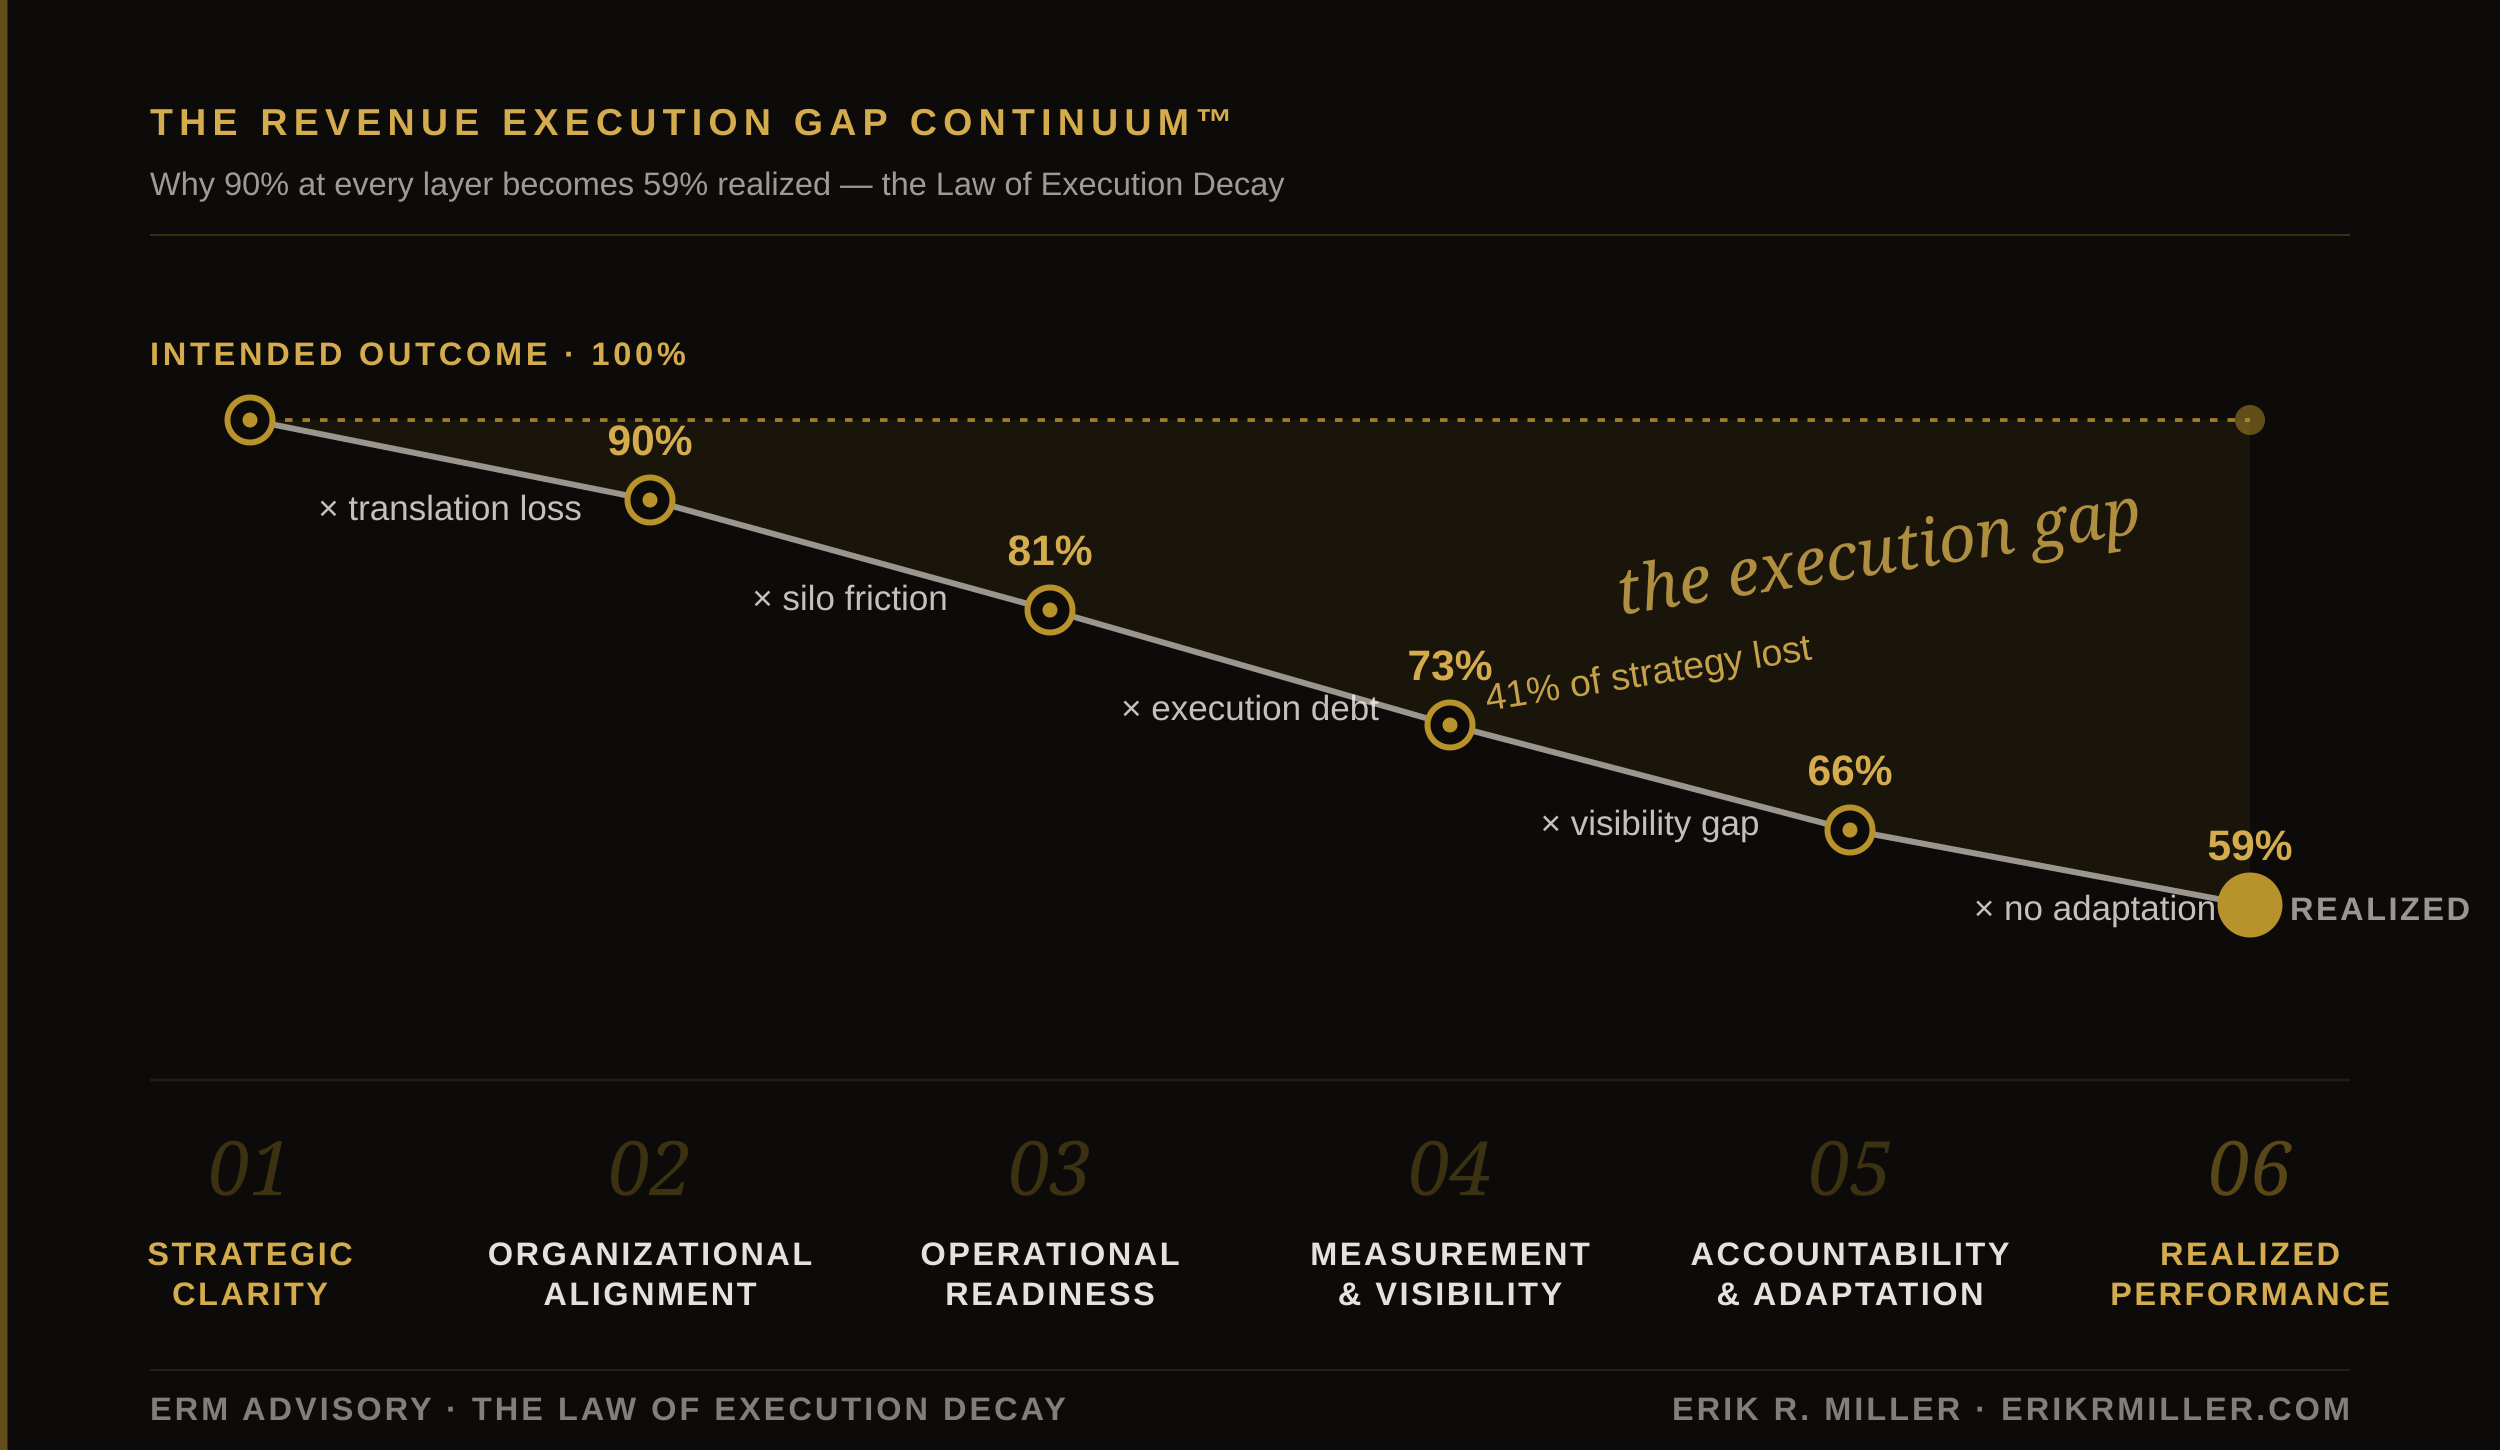
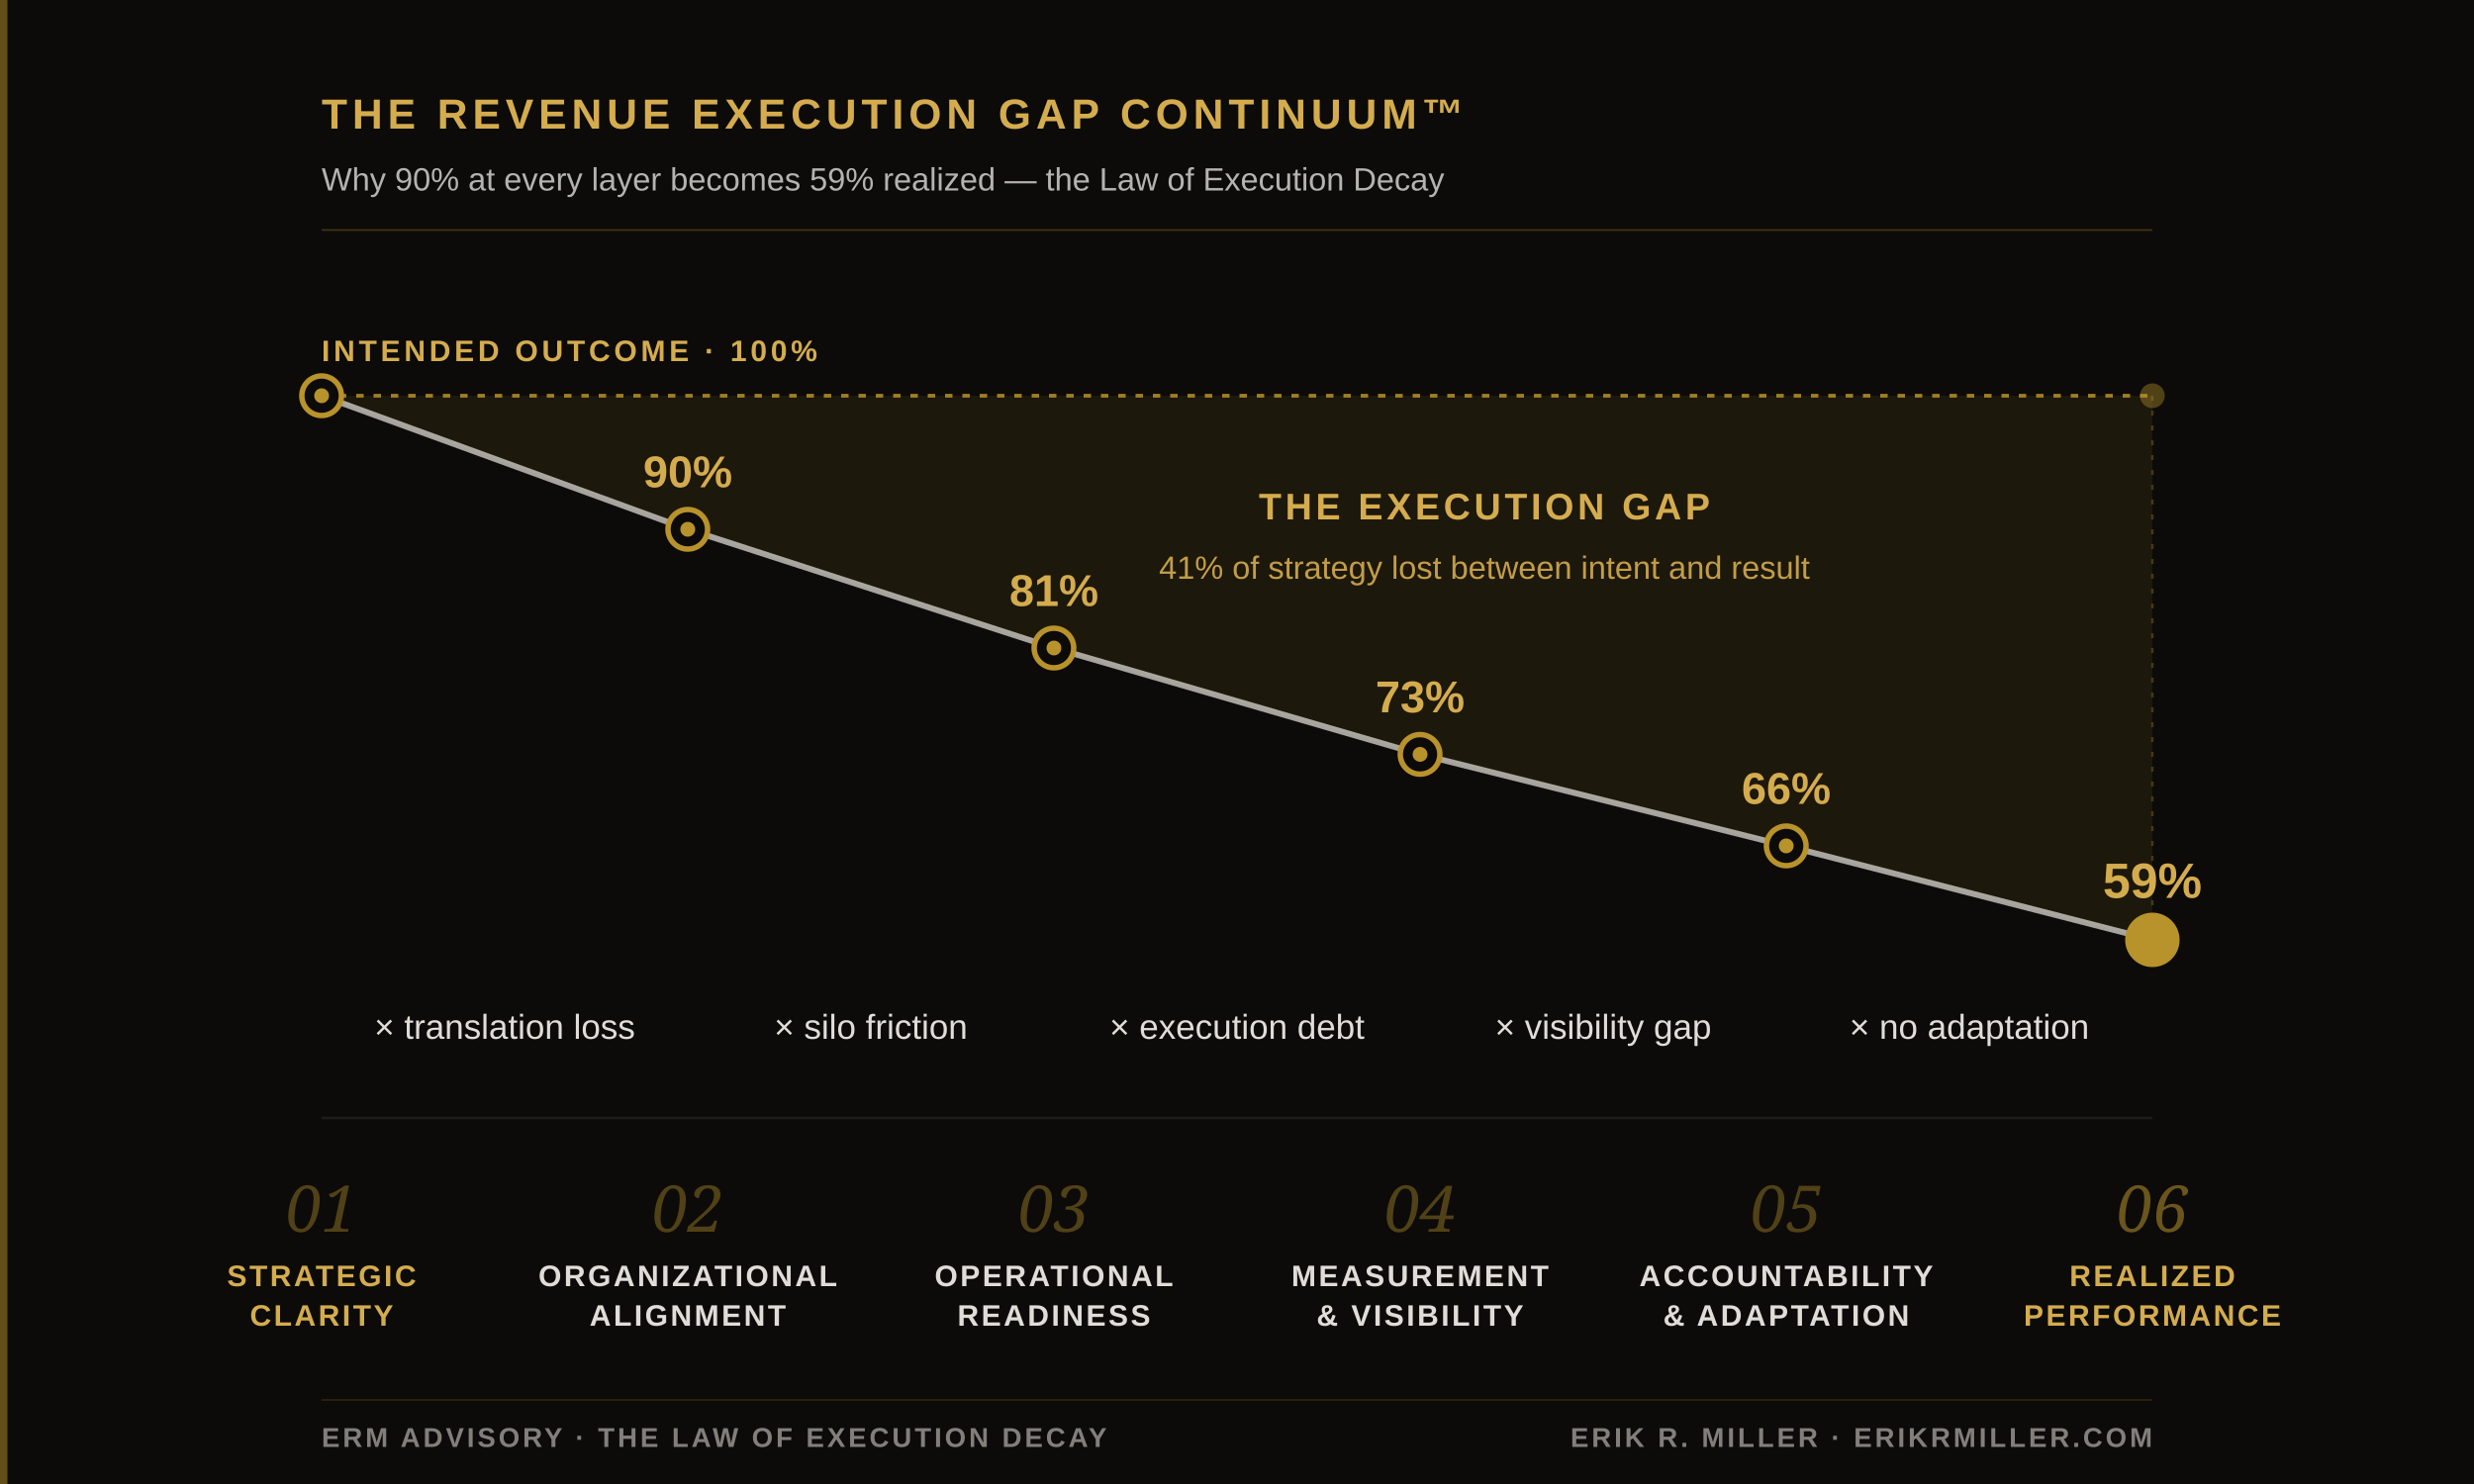
- <svg xmlns="http://www.w3.org/2000/svg" viewBox="0 0 1000 580" role="img" aria-labelledby="continuum-title continuum-desc" focusable="false">
-   <rect width="1000" height="580" fill="#0c0b09" />
-   <rect x="0" y="0" width="3" height="580" fill="#b8922a" opacity="0.5" />
-   <text x="60" y="54" font-family="'Syne',Arial,sans-serif" font-size="15" font-weight="700" letter-spacing="2.5" fill="#d4ac4e">THE REVENUE EXECUTION GAP CONTINUUM™</text>
-   <text x="60" y="78" font-family="'DM Sans',Arial,sans-serif" font-size="13" font-weight="400" fill="#f7f4ee" opacity="0.62">Why 90% at every layer becomes 59% realized — the Law of Execution Decay</text>
-   <line x1="60" y1="94" x2="940" y2="94" stroke="#b8922a" stroke-width="0.7" opacity="0.3" />
-   <text x="60" y="146" font-family="'Syne',Arial,sans-serif" font-size="13" font-weight="700" letter-spacing="1.5" fill="#d4ac4e">INTENDED OUTCOME · 100%</text>
-   <line x1="100" y1="168" x2="900" y2="168" stroke="#b8922a" stroke-width="1.5" opacity="0.85" stroke-dasharray="3,4" />
-   <path d="M100,168 L260,200 L420,244 L580,290 L740,332 L900,362" fill="none" stroke="#f7f4ee" stroke-width="2.4" opacity="0.6" />
-   <path d="M100,168 L260,200 L420,244 L580,290 L740,332 L900,362 L900,168 Z" fill="rgba(184,146,42,0.08)" />
-   <text x="648" y="246" font-family="Georgia,serif" font-size="26" font-weight="300" font-style="italic" fill="#d4ac4e" opacity="0.8" transform="rotate(-9 648 246)">the execution gap</text>
-   <text x="660" y="274" text-anchor="middle" font-family="'DM Sans',Arial,sans-serif" font-size="15" font-weight="500" fill="#d4ac4e" opacity="0.92" transform="rotate(-9 660 274)">41% of strategy lost</text>
-   <g font-family="'Syne',Arial,sans-serif" font-size="17" font-weight="700" fill="#d4ac4e" text-anchor="middle">
-     <text x="260" y="182">90%</text>
-     <text x="420" y="226">81%</text>
-     <text x="580" y="272">73%</text>
-     <text x="740" y="314">66%</text>
-     <text x="900" y="344">59%</text>
+ <svg xmlns="http://www.w3.org/2000/svg" viewBox="0 0 1000 600" role="img" aria-labelledby="cont-t cont-d" focusable="false">
+   <rect width="1000" height="600" fill="#0c0b09" />
+   <rect x="0" y="0" width="3" height="600" fill="#b8922a" opacity="0.5" />
+   <text x="130" y="52" font-family="'Syne',Arial,sans-serif" font-size="17" font-weight="700" letter-spacing="2" fill="#d4ac4e">THE REVENUE EXECUTION GAP CONTINUUM™</text>
+   <text x="130" y="77" font-family="'DM Sans',Arial,sans-serif" font-size="13" font-weight="400" fill="#f7f4ee" opacity="0.72">Why 90% at every layer becomes 59% realized — the Law of Execution Decay</text>
+   <line x1="130" y1="93" x2="870" y2="93" stroke="#b8922a" stroke-width="0.7" opacity="0.3" />
+   <text x="130" y="146" font-family="'Syne',Arial,sans-serif" font-size="12" font-weight="700" letter-spacing="1.5" fill="#d4ac4e">INTENDED OUTCOME · 100%</text>
+   <line x1="130" y1="160" x2="870" y2="160" stroke="#b8922a" stroke-width="1.5" opacity="0.85" stroke-dasharray="3,4" />
+   <path d="M130,160 L278,214 L426,262 L574,305 L722,342 L870,380 L870,160 Z" fill="rgba(184,146,42,0.10)" />
+   <path d="M130,160 L278,214 L426,262 L574,305 L722,342 L870,380" fill="none" stroke="#f7f4ee" stroke-width="2.4" opacity="0.65" />
+   <line x1="870" y1="160" x2="870" y2="380" stroke="#b8922a" stroke-width="1" opacity="0.3" stroke-dasharray="2,4" />
+   <circle cx="870" cy="160" r="5" fill="#b8922a" opacity="0.4" />
+   <text x="600" y="210" text-anchor="middle" font-family="'Syne',Arial,sans-serif" font-size="15" font-weight="700" letter-spacing="1.5" fill="#d4ac4e">THE EXECUTION GAP</text>
+   <text x="600" y="234" text-anchor="middle" font-family="'DM Sans',Arial,sans-serif" font-size="13" font-weight="400" fill="#d4ac4e" opacity="0.9">41% of strategy lost between intent and result</text>
+   <g font-family="'Syne',Arial,sans-serif" font-weight="700" fill="#d4ac4e" text-anchor="middle">
+     <text x="278" y="197" font-size="18">90%</text>
+     <text x="426" y="245" font-size="18">81%</text>
+     <text x="574" y="288" font-size="18">73%</text>
+     <text x="722" y="325" font-size="18">66%</text>
+     <text x="870" y="363" font-size="20">59%</text>
  </g>
-   <g font-family="'DM Sans',Arial,sans-serif" font-size="14" font-weight="400" fill="#f7f4ee" opacity="0.78" text-anchor="middle">
-     <text x="180" y="208">× translation loss</text>
-     <text x="340" y="244">× silo friction</text>
-     <text x="500" y="288">× execution debt</text>
-     <text x="660" y="334">× visibility gap</text>
-     <text x="838" y="368">× no adaptation</text>
+   <g>
+     <circle cx="130" cy="160" r="8" fill="#0c0b09" stroke="#b8922a" stroke-width="2.2" />
+     <circle cx="130" cy="160" r="3" fill="#b8922a" />
+     <circle cx="278" cy="214" r="8" fill="#0c0b09" stroke="#b8922a" stroke-width="2.2" />
+     <circle cx="278" cy="214" r="3" fill="#b8922a" />
+     <circle cx="426" cy="262" r="8" fill="#0c0b09" stroke="#b8922a" stroke-width="2.2" />
+     <circle cx="426" cy="262" r="3" fill="#b8922a" />
+     <circle cx="574" cy="305" r="8" fill="#0c0b09" stroke="#b8922a" stroke-width="2.2" />
+     <circle cx="574" cy="305" r="3" fill="#b8922a" />
+     <circle cx="722" cy="342" r="8" fill="#0c0b09" stroke="#b8922a" stroke-width="2.2" />
+     <circle cx="722" cy="342" r="3" fill="#b8922a" />
+     <circle cx="870" cy="380" r="11" fill="#b8922a" />
  </g>
-   <circle cx="100" cy="168" r="9" fill="#0c0b09" stroke="#b8922a" stroke-width="2.4" />
-   <circle cx="100" cy="168" r="3" fill="#b8922a" />
-   <circle cx="260" cy="200" r="9" fill="#0c0b09" stroke="#b8922a" stroke-width="2.4" />
-   <circle cx="260" cy="200" r="3" fill="#b8922a" />
-   <circle cx="420" cy="244" r="9" fill="#0c0b09" stroke="#b8922a" stroke-width="2.4" />
-   <circle cx="420" cy="244" r="3" fill="#b8922a" />
-   <circle cx="580" cy="290" r="9" fill="#0c0b09" stroke="#b8922a" stroke-width="2.4" />
-   <circle cx="580" cy="290" r="3" fill="#b8922a" />
-   <circle cx="740" cy="332" r="9" fill="#0c0b09" stroke="#b8922a" stroke-width="2.4" />
-   <circle cx="740" cy="332" r="3" fill="#b8922a" />
-   <circle cx="900" cy="362" r="13" fill="#b8922a" />
-   <circle cx="900" cy="168" r="6" fill="#b8922a" opacity="0.5" />
-   <text x="916" y="368" font-family="'Syne',Arial,sans-serif" font-size="13" font-weight="700" letter-spacing="1" fill="#f7f4ee" opacity="0.6">REALIZED</text>
-   <line x1="60" y1="432" x2="940" y2="432" stroke="rgba(247,244,238,0.08)" stroke-width="1" />
+   <g font-family="'DM Sans',Arial,sans-serif" font-size="14" font-weight="400" fill="#f7f4ee" opacity="0.9" text-anchor="middle">
+     <text x="204" y="420">× translation loss</text>
+     <text x="352" y="420">× silo friction</text>
+     <text x="500" y="420">× execution debt</text>
+     <text x="648" y="420">× visibility gap</text>
+     <text x="796" y="420">× no adaptation</text>
+   </g>
+   <line x1="130" y1="452" x2="870" y2="452" stroke="rgba(247,244,238,0.08)" stroke-width="1" />
  <g text-anchor="middle">
-     <text x="100" y="478" font-family="Georgia,serif" font-size="30" font-weight="300" font-style="italic" fill="rgba(184,146,42,0.28)">01</text>
-     <text x="100" y="506" font-family="'Syne',Arial,sans-serif" font-size="13" font-weight="700" letter-spacing="1" fill="#d4ac4e">STRATEGIC</text>
-     <text x="100" y="522" font-family="'Syne',Arial,sans-serif" font-size="13" font-weight="700" letter-spacing="1" fill="#d4ac4e">CLARITY</text>
-     <text x="260" y="478" font-family="Georgia,serif" font-size="30" font-weight="300" font-style="italic" fill="rgba(184,146,42,0.28)">02</text>
-     <text x="260" y="506" font-family="'Syne',Arial,sans-serif" font-size="13" font-weight="700" letter-spacing="1" fill="#f7f4ee" opacity="0.92">ORGANIZATIONAL</text>
-     <text x="260" y="522" font-family="'Syne',Arial,sans-serif" font-size="13" font-weight="700" letter-spacing="1" fill="#f7f4ee" opacity="0.92">ALIGNMENT</text>
-     <text x="420" y="478" font-family="Georgia,serif" font-size="30" font-weight="300" font-style="italic" fill="rgba(184,146,42,0.28)">03</text>
-     <text x="420" y="506" font-family="'Syne',Arial,sans-serif" font-size="13" font-weight="700" letter-spacing="1" fill="#f7f4ee" opacity="0.92">OPERATIONAL</text>
-     <text x="420" y="522" font-family="'Syne',Arial,sans-serif" font-size="13" font-weight="700" letter-spacing="1" fill="#f7f4ee" opacity="0.92">READINESS</text>
-     <text x="580" y="478" font-family="Georgia,serif" font-size="30" font-weight="300" font-style="italic" fill="rgba(184,146,42,0.28)">04</text>
-     <text x="580" y="506" font-family="'Syne',Arial,sans-serif" font-size="13" font-weight="700" letter-spacing="1" fill="#f7f4ee" opacity="0.92">MEASUREMENT</text>
-     <text x="580" y="522" font-family="'Syne',Arial,sans-serif" font-size="13" font-weight="700" letter-spacing="1" fill="#f7f4ee" opacity="0.92">&amp; VISIBILITY</text>
-     <text x="740" y="478" font-family="Georgia,serif" font-size="30" font-weight="300" font-style="italic" fill="rgba(184,146,42,0.28)">05</text>
-     <text x="740" y="506" font-family="'Syne',Arial,sans-serif" font-size="13" font-weight="700" letter-spacing="1" fill="#f7f4ee" opacity="0.92">ACCOUNTABILITY</text>
-     <text x="740" y="522" font-family="'Syne',Arial,sans-serif" font-size="13" font-weight="700" letter-spacing="1" fill="#f7f4ee" opacity="0.92">&amp; ADAPTATION</text>
-     <text x="900" y="478" font-family="Georgia,serif" font-size="30" font-weight="300" font-style="italic" fill="rgba(184,146,42,0.45)">06</text>
-     <text x="900" y="506" font-family="'Syne',Arial,sans-serif" font-size="13" font-weight="700" letter-spacing="1" fill="#d4ac4e">REALIZED</text>
-     <text x="900" y="522" font-family="'Syne',Arial,sans-serif" font-size="13" font-weight="700" letter-spacing="1" fill="#d4ac4e">PERFORMANCE</text>
+     <text x="130" y="498" font-family="Georgia,serif" font-size="26" font-weight="300" font-style="italic" fill="#b8922a" opacity="0.4">01</text>
+     <text x="130" y="520" font-family="'Syne',Arial,sans-serif" font-size="12" font-weight="700" letter-spacing="1" fill="#d4ac4e">STRATEGIC</text>
+     <text x="130" y="536" font-family="'Syne',Arial,sans-serif" font-size="12" font-weight="700" letter-spacing="1" fill="#d4ac4e">CLARITY</text>
+     <text x="278" y="498" font-family="Georgia,serif" font-size="26" font-weight="300" font-style="italic" fill="#b8922a" opacity="0.4">02</text>
+     <text x="278" y="520" font-family="'Syne',Arial,sans-serif" font-size="12" font-weight="700" letter-spacing="1" fill="#f7f4ee" opacity="0.9">ORGANIZATIONAL</text>
+     <text x="278" y="536" font-family="'Syne',Arial,sans-serif" font-size="12" font-weight="700" letter-spacing="1" fill="#f7f4ee" opacity="0.9">ALIGNMENT</text>
+     <text x="426" y="498" font-family="Georgia,serif" font-size="26" font-weight="300" font-style="italic" fill="#b8922a" opacity="0.4">03</text>
+     <text x="426" y="520" font-family="'Syne',Arial,sans-serif" font-size="12" font-weight="700" letter-spacing="1" fill="#f7f4ee" opacity="0.9">OPERATIONAL</text>
+     <text x="426" y="536" font-family="'Syne',Arial,sans-serif" font-size="12" font-weight="700" letter-spacing="1" fill="#f7f4ee" opacity="0.9">READINESS</text>
+     <text x="574" y="498" font-family="Georgia,serif" font-size="26" font-weight="300" font-style="italic" fill="#b8922a" opacity="0.4">04</text>
+     <text x="574" y="520" font-family="'Syne',Arial,sans-serif" font-size="12" font-weight="700" letter-spacing="1" fill="#f7f4ee" opacity="0.9">MEASUREMENT</text>
+     <text x="574" y="536" font-family="'Syne',Arial,sans-serif" font-size="12" font-weight="700" letter-spacing="1" fill="#f7f4ee" opacity="0.9">&amp; VISIBILITY</text>
+     <text x="722" y="498" font-family="Georgia,serif" font-size="26" font-weight="300" font-style="italic" fill="#b8922a" opacity="0.4">05</text>
+     <text x="722" y="520" font-family="'Syne',Arial,sans-serif" font-size="12" font-weight="700" letter-spacing="1" fill="#f7f4ee" opacity="0.9">ACCOUNTABILITY</text>
+     <text x="722" y="536" font-family="'Syne',Arial,sans-serif" font-size="12" font-weight="700" letter-spacing="1" fill="#f7f4ee" opacity="0.9">&amp; ADAPTATION</text>
+     <text x="870" y="498" font-family="Georgia,serif" font-size="26" font-weight="300" font-style="italic" fill="#b8922a" opacity="0.55">06</text>
+     <text x="870" y="520" font-family="'Syne',Arial,sans-serif" font-size="12" font-weight="700" letter-spacing="1" fill="#d4ac4e">REALIZED</text>
+     <text x="870" y="536" font-family="'Syne',Arial,sans-serif" font-size="12" font-weight="700" letter-spacing="1" fill="#d4ac4e">PERFORMANCE</text>
  </g>
-   <line x1="60" y1="548" x2="940" y2="548" stroke="#b8922a" stroke-width="0.6" opacity="0.22" />
-   <text x="60" y="568" font-family="'Syne',Arial,sans-serif" font-size="13" font-weight="600" letter-spacing="1.2" fill="#f7f4ee" opacity="0.5">ERM ADVISORY · THE LAW OF EXECUTION DECAY</text>
-   <text x="940" y="568" text-anchor="end" font-family="'Syne',Arial,sans-serif" font-size="13" font-weight="600" letter-spacing="1.2" fill="#f7f4ee" opacity="0.5">ERIK R. MILLER · ERIKRMILLER.COM</text>
+   <line x1="130" y1="566" x2="870" y2="566" stroke="#b8922a" stroke-width="0.6" opacity="0.22" />
+   <text x="130" y="585" font-family="'Syne',Arial,sans-serif" font-size="11" font-weight="600" letter-spacing="1.2" fill="#f7f4ee" opacity="0.5">ERM ADVISORY · THE LAW OF EXECUTION DECAY</text>
+   <text x="870" y="585" text-anchor="end" font-family="'Syne',Arial,sans-serif" font-size="11" font-weight="600" letter-spacing="1.2" fill="#f7f4ee" opacity="0.5">ERIK R. MILLER · ERIKRMILLER.COM</text>
</svg>
